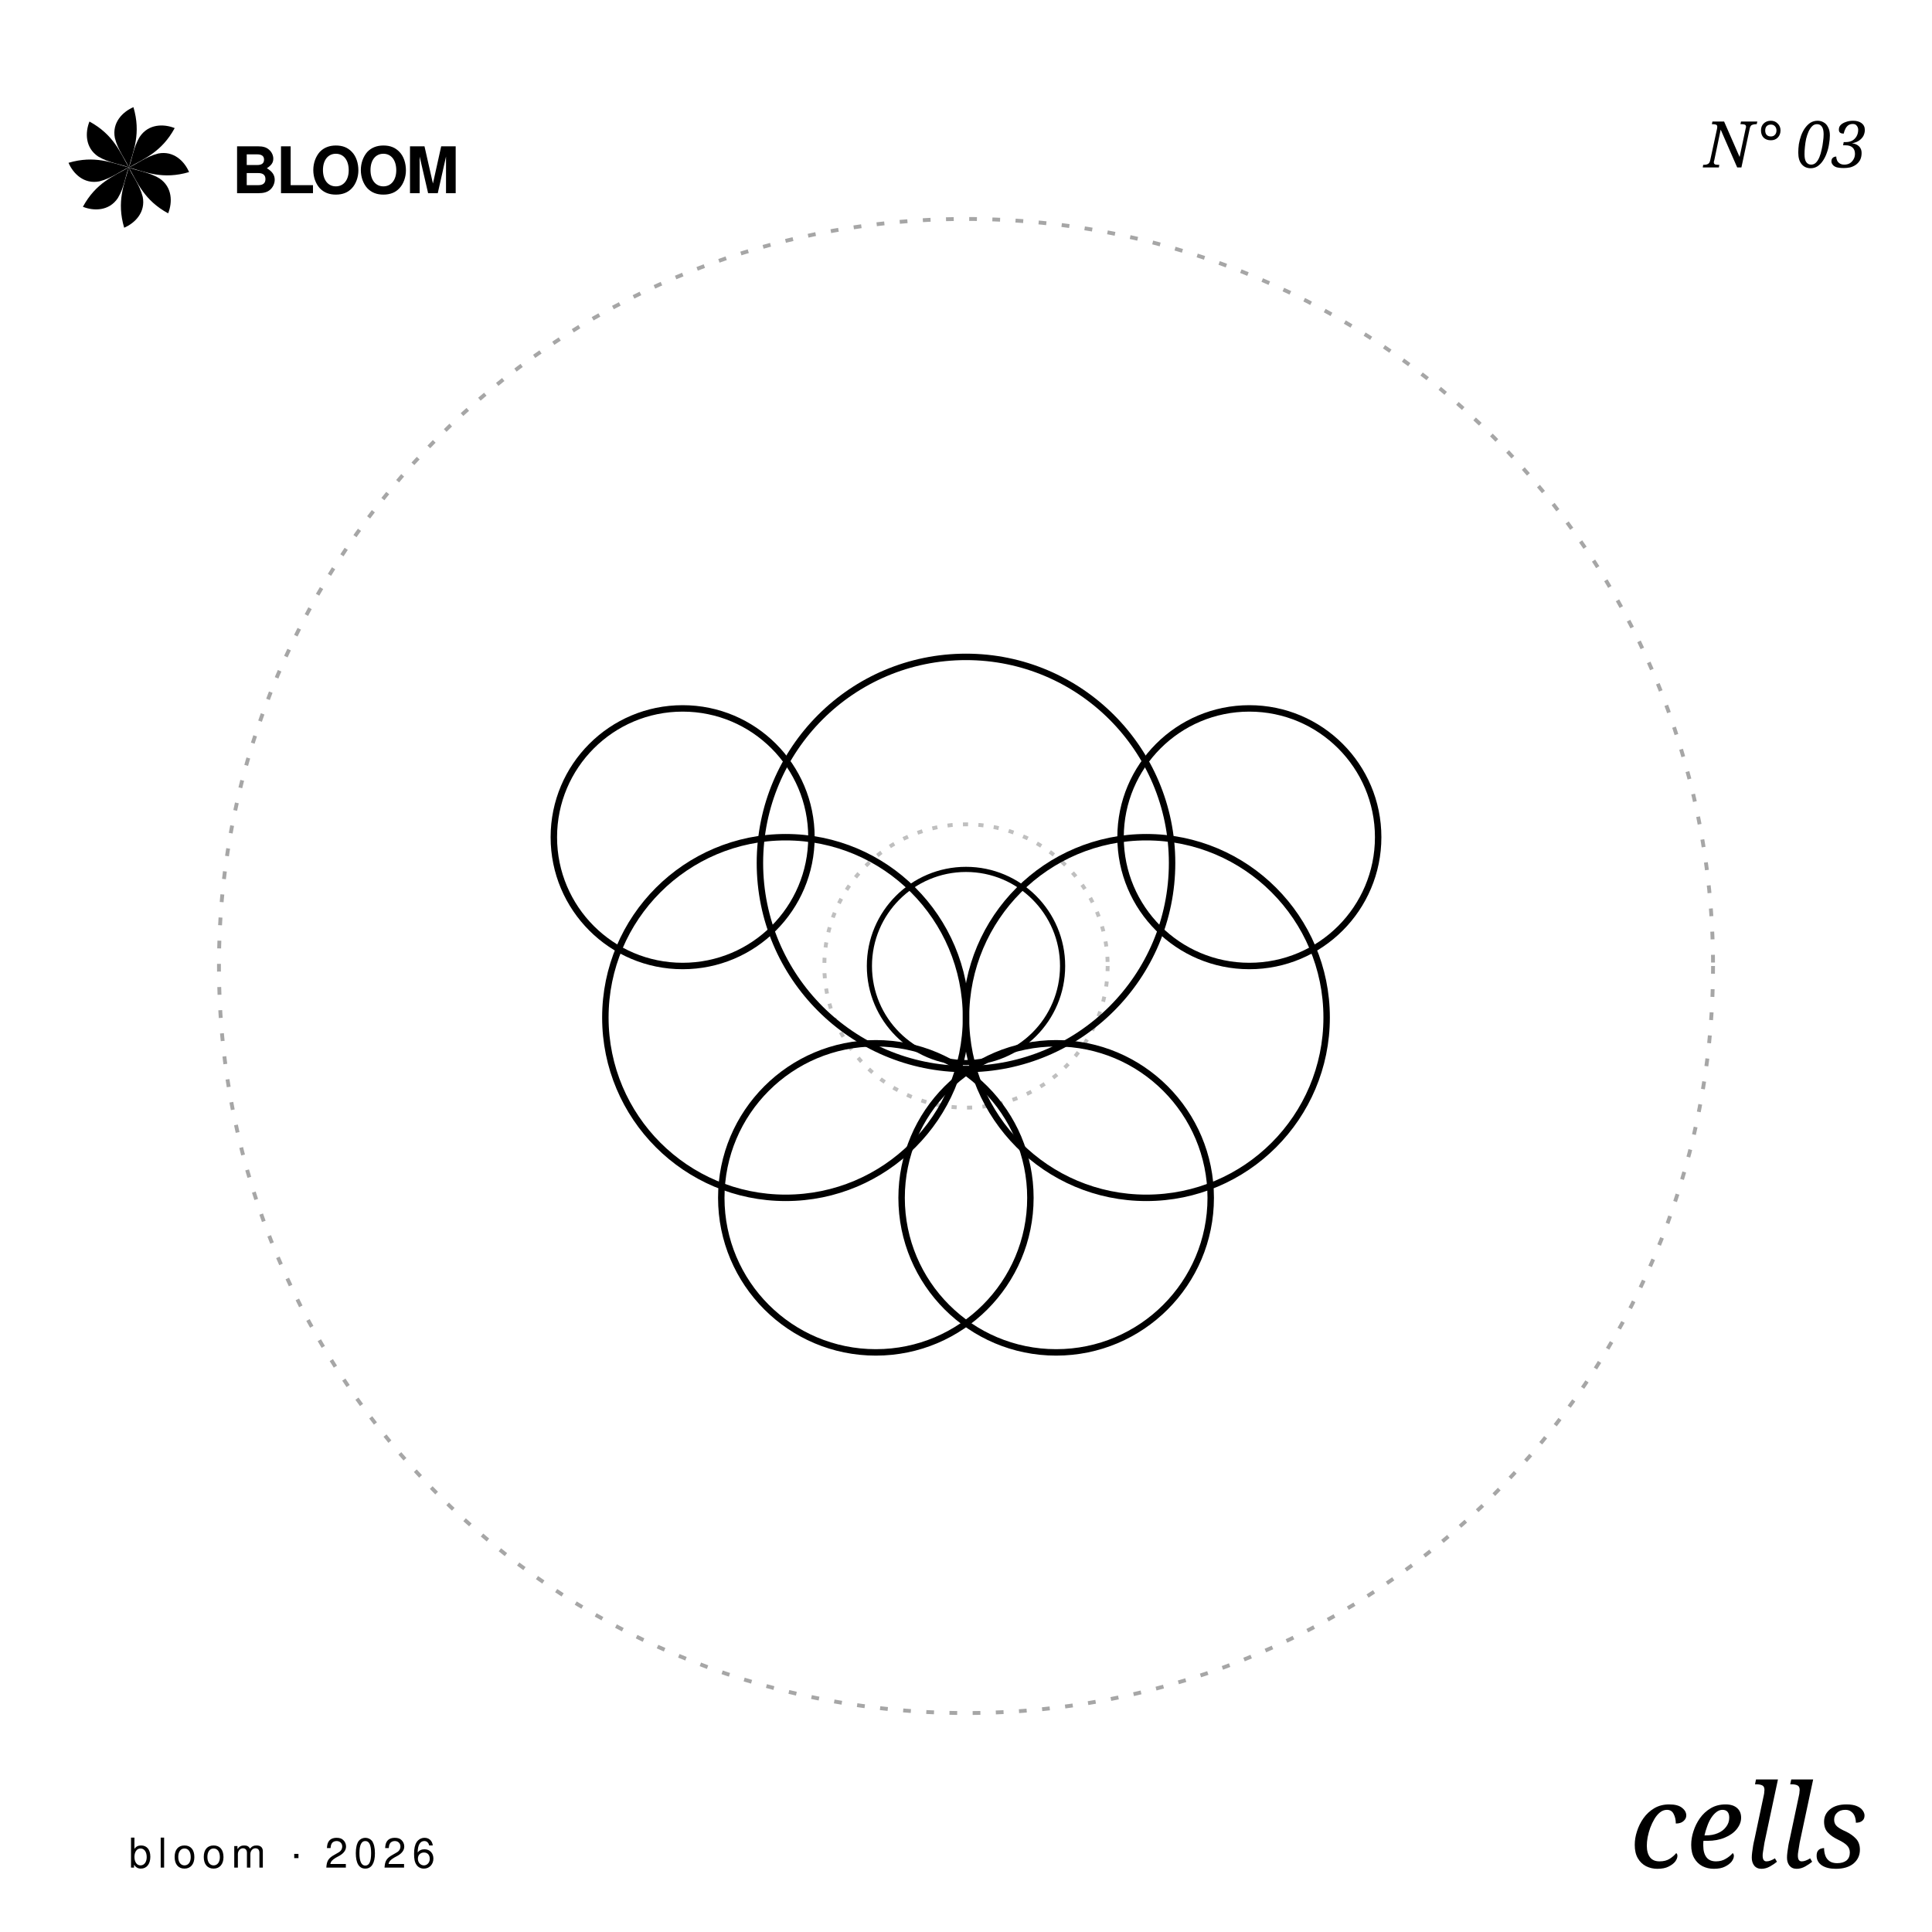
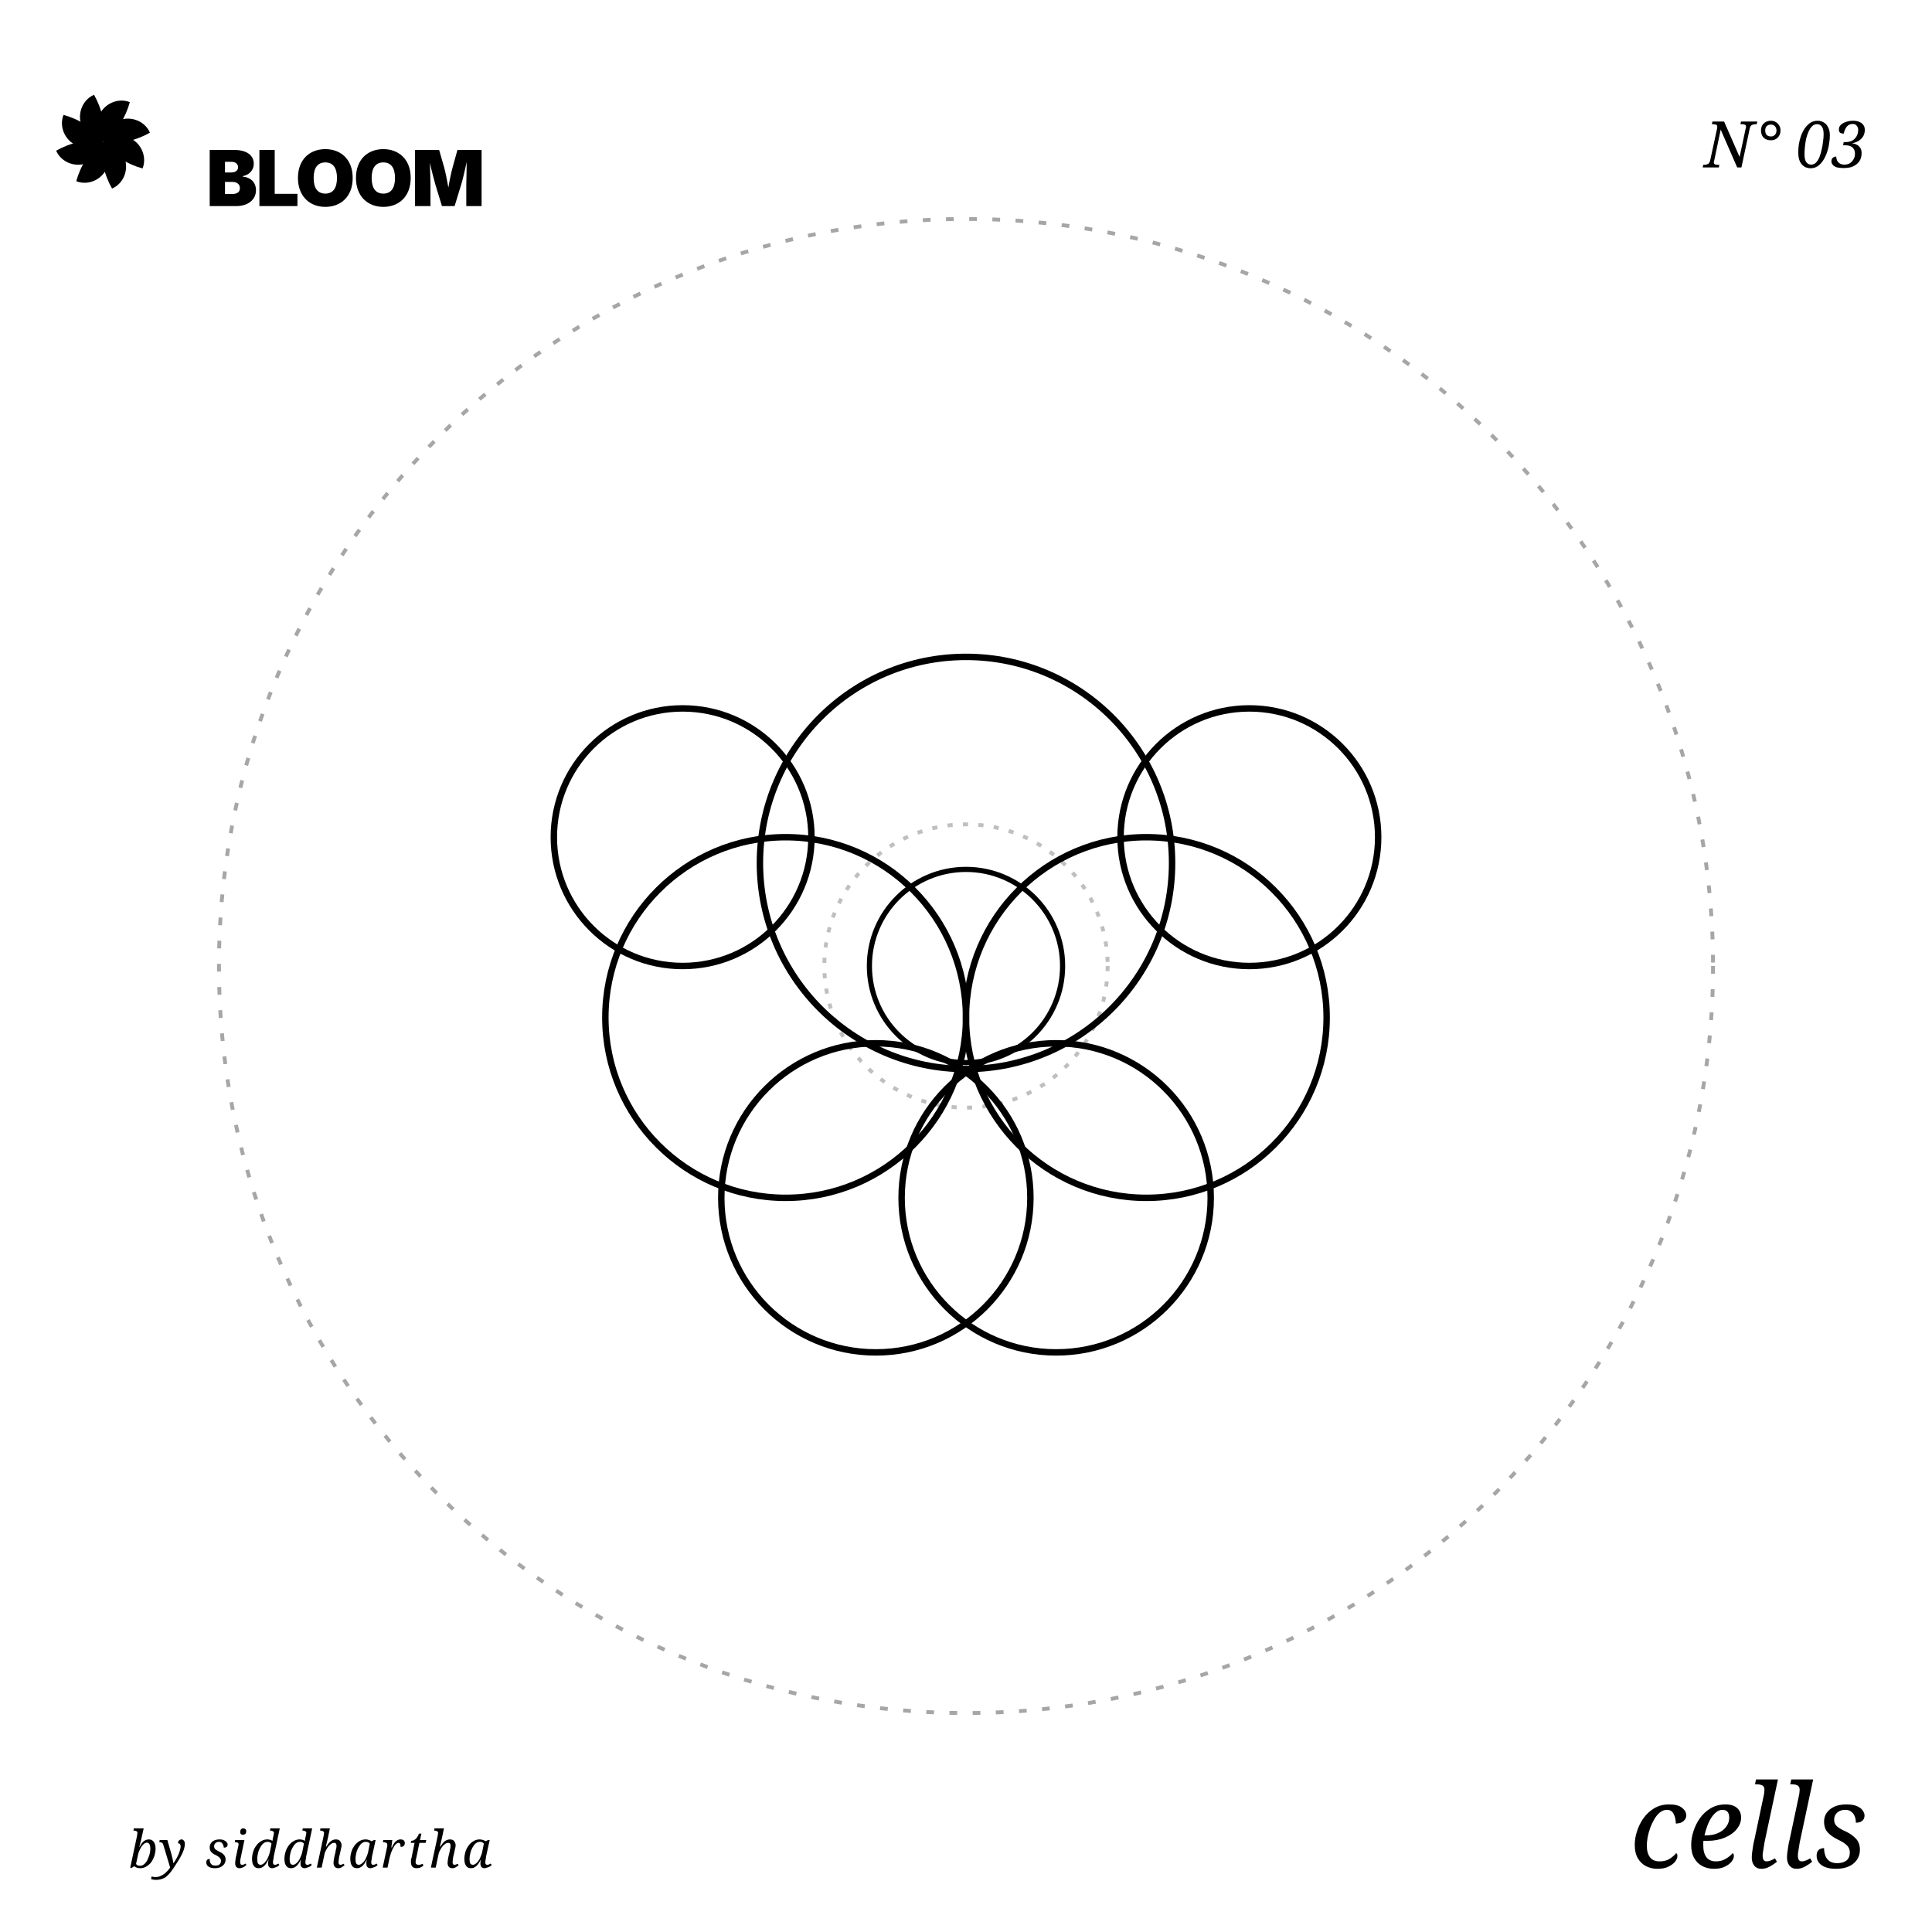
<svg xmlns="http://www.w3.org/2000/svg" viewBox="-75 -75 150 150" width="600" height="600">
  <circle r="58" fill="none" stroke="#000" stroke-width="0.3" stroke-dasharray="0.6,1.2" opacity="0.35" />
  <circle r="7.5" fill="none" stroke="#000" stroke-width="0.4" />
  <circle r="11" fill="none" stroke="#000" stroke-width="0.3" stroke-dasharray="0.4,0.8" opacity="0.25" />
  <g fill="none" stroke="#000" stroke-width="0.5">
    <circle cx="0" cy="-8" r="16" />
    <circle cx="-14" cy="4" r="14" />
    <circle cx="14" cy="4" r="14" />
    <circle cx="-7" cy="18" r="12" />
    <circle cx="7" cy="18" r="12" />
    <circle cx="-22" cy="-10" r="10" />
    <circle cx="22" cy="-10" r="10" />
  </g>
-   <g transform="translate(-65 -62)">
-     <g transform="scale(0.06)">
-       <path d="M 0,0 C 6,-22 16,-44 6,-78 C -8,-72 -22,-58 -18,-38 C -14,-22 -4,-10 0,0 Z" fill="#000" stroke="none" transform="rotate(0)" />
-       <path d="M 0,0 C 6,-22 16,-44 6,-78 C -8,-72 -22,-58 -18,-38 C -14,-22 -4,-10 0,0 Z" fill="#000" stroke="none" transform="rotate(45)" />
-       <path d="M 0,0 C 6,-22 16,-44 6,-78 C -8,-72 -22,-58 -18,-38 C -14,-22 -4,-10 0,0 Z" fill="#000" stroke="none" transform="rotate(90)" />
-       <path d="M 0,0 C 6,-22 16,-44 6,-78 C -8,-72 -22,-58 -18,-38 C -14,-22 -4,-10 0,0 Z" fill="#000" stroke="none" transform="rotate(135)" />
-       <path d="M 0,0 C 6,-22 16,-44 6,-78 C -8,-72 -22,-58 -18,-38 C -14,-22 -4,-10 0,0 Z" fill="#000" stroke="none" transform="rotate(180)" />
-       <path d="M 0,0 C 6,-22 16,-44 6,-78 C -8,-72 -22,-58 -18,-38 C -14,-22 -4,-10 0,0 Z" fill="#000" stroke="none" transform="rotate(225)" />
-       <path d="M 0,0 C 6,-22 16,-44 6,-78 C -8,-72 -22,-58 -18,-38 C -14,-22 -4,-10 0,0 Z" fill="#000" stroke="none" transform="rotate(270)" />
-       <path d="M 0,0 C 6,-22 16,-44 6,-78 C -8,-72 -22,-58 -18,-38 C -14,-22 -4,-10 0,0 Z" fill="#000" stroke="none" transform="rotate(315)" />
+   <g transform="translate(-67 -62)">
+     <g transform="translate(0 -2) scale(0.07)">
+       <path d="M 0,0 C 4,-18 -2,-38 -10,-52 C -24,-46 -30,-28 -22,-14 C -14,-6 -5,-3 0,0 Z" fill="#000" stroke="none" transform="rotate(0)" />
+       <path d="M 0,0 C 4,-18 -2,-38 -10,-52 C -24,-46 -30,-28 -22,-14 C -14,-6 -5,-3 0,0 Z" fill="#000" stroke="none" transform="rotate(45)" />
+       <path d="M 0,0 C 4,-18 -2,-38 -10,-52 C -24,-46 -30,-28 -22,-14 C -14,-6 -5,-3 0,0 Z" fill="#000" stroke="none" transform="rotate(90)" />
+       <path d="M 0,0 C 4,-18 -2,-38 -10,-52 C -24,-46 -30,-28 -22,-14 C -14,-6 -5,-3 0,0 Z" fill="#000" stroke="none" transform="rotate(135)" />
+       <path d="M 0,0 C 4,-18 -2,-38 -10,-52 C -24,-46 -30,-28 -22,-14 C -14,-6 -5,-3 0,0 Z" fill="#000" stroke="none" transform="rotate(180)" />
+       <path d="M 0,0 C 4,-18 -2,-38 -10,-52 C -24,-46 -30,-28 -22,-14 C -14,-6 -5,-3 0,0 Z" fill="#000" stroke="none" transform="rotate(225)" />
+       <path d="M 0,0 C 4,-18 -2,-38 -10,-52 C -24,-46 -30,-28 -22,-14 C -14,-6 -5,-3 0,0 Z" fill="#000" stroke="none" transform="rotate(270)" />
+       <path d="M 0,0 C 4,-18 -2,-38 -10,-52 C -24,-46 -30,-28 -22,-14 C -14,-6 -5,-3 0,0 Z" fill="#000" stroke="none" transform="rotate(315)" />
    </g>
-     <text x="8" y="2" font-family="Helvetica, Arial Black, sans-serif" font-weight="900" font-size="5" letter-spacing="-0.2" fill="#000">BLOOM</text>
+     <text x="8" y="3" font-family="Avenir Next Rounded Bold, Helvetica Rounded, SF Pro Rounded, Inter, sans-serif" font-weight="900" font-size="6" letter-spacing="-0.15" fill="#000">BLOOM</text>
  </g>
  <text x="70" y="-62" text-anchor="end" font-family="EB Garamond, Georgia, serif" font-style="italic" font-size="5" fill="#000">N° 03</text>
-   <text x="-65" y="70" font-family="Helvetica, Arial, sans-serif" font-size="3.2" letter-spacing="0.15em" fill="#000">bloom · 2026</text>
+   <text x="-65" y="70" font-family="EB Garamond, Georgia, serif" font-style="italic" font-size="4" letter-spacing="0.05em" fill="#000">by siddhartha</text>
  <text x="70" y="70" text-anchor="end" font-family="EB Garamond, Georgia, serif" font-style="italic" font-size="9" fill="#000">cells</text>
</svg>
